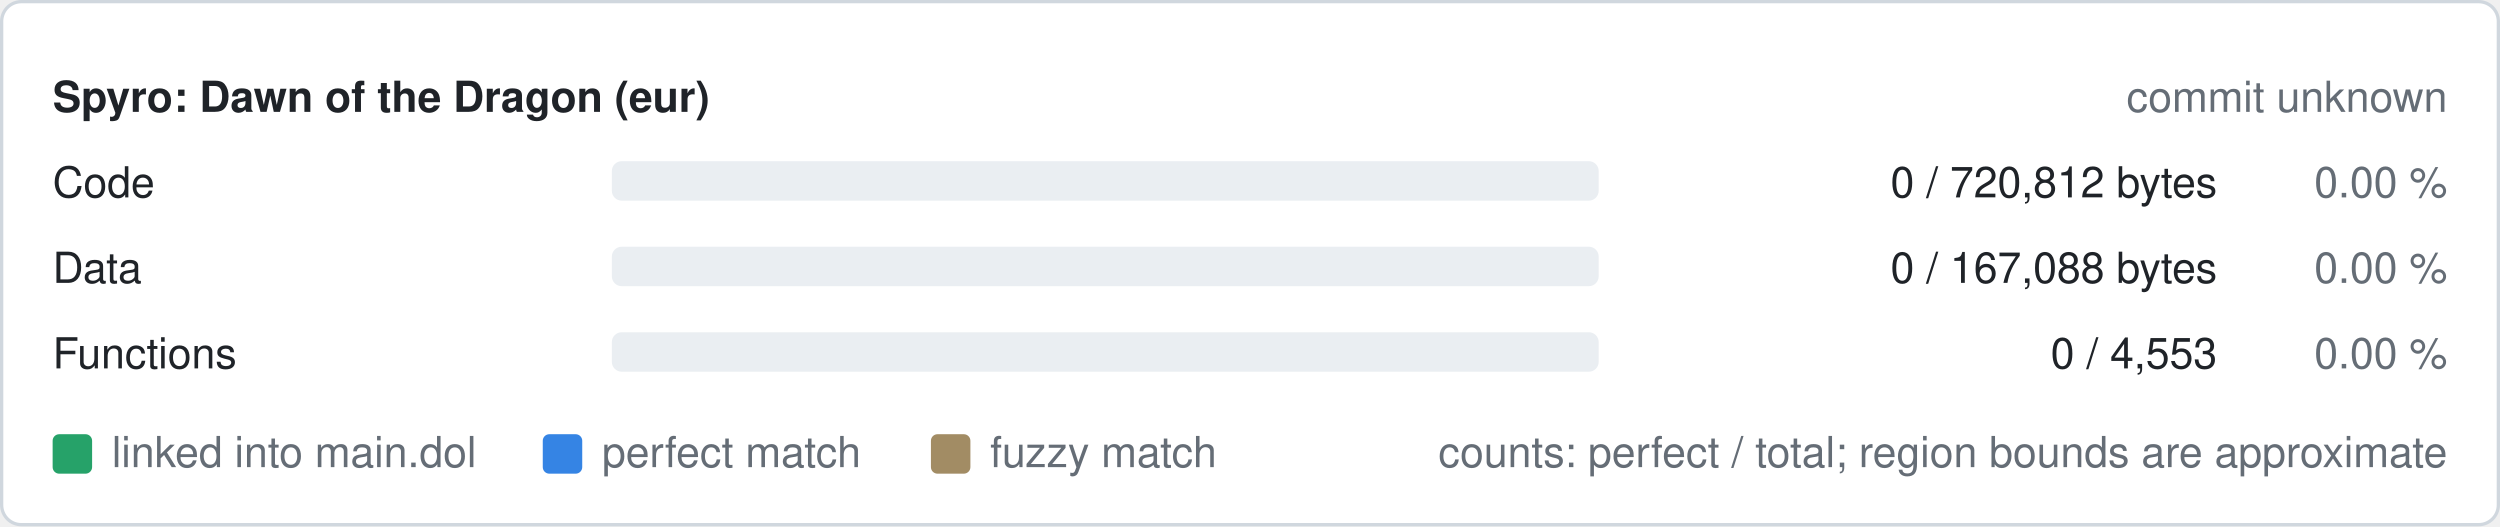
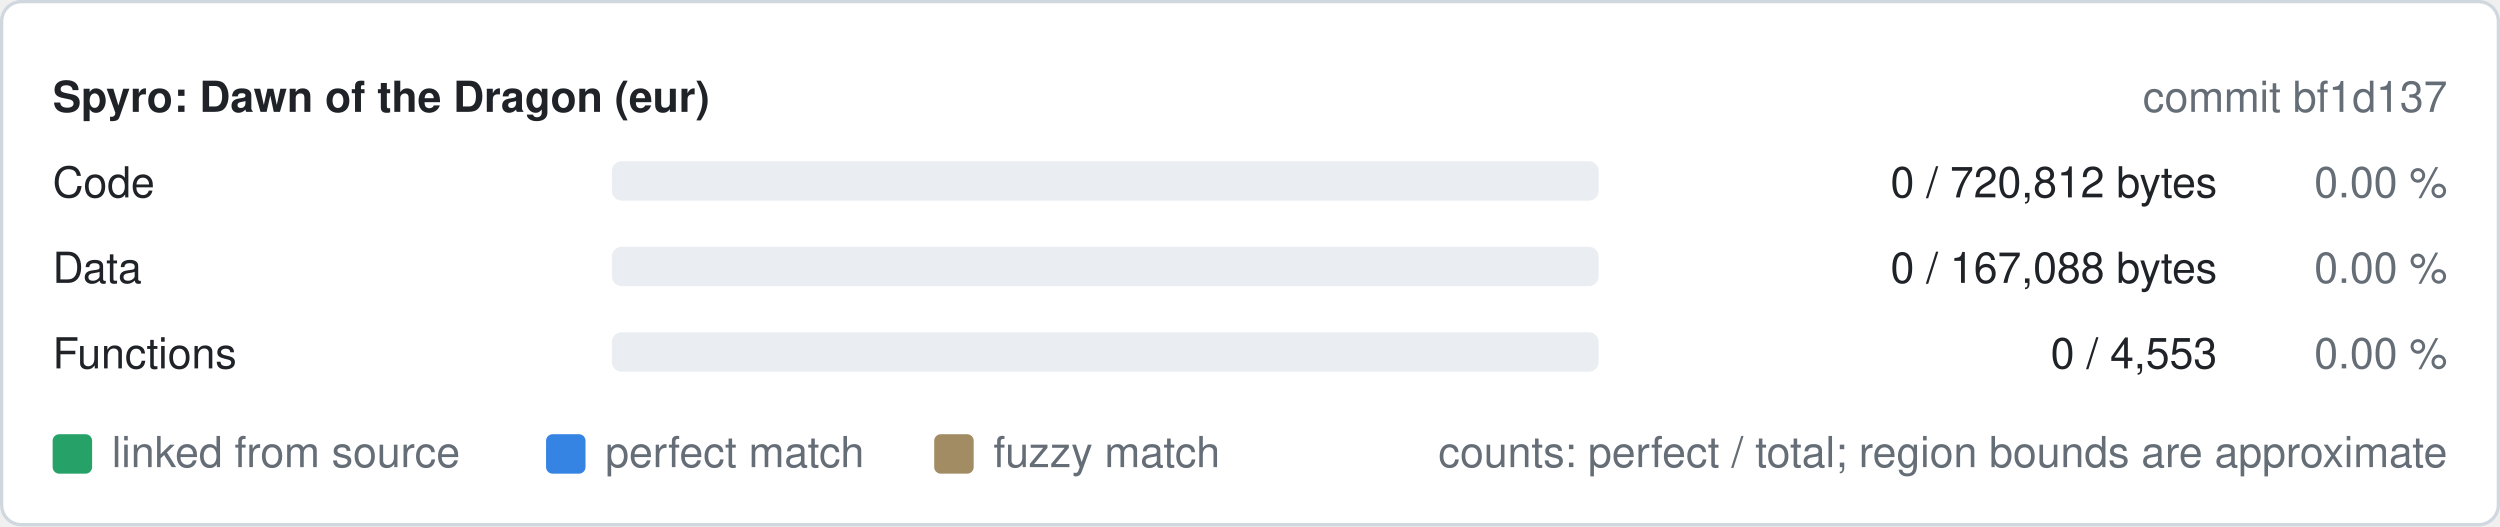
<svg xmlns="http://www.w3.org/2000/svg" width="760" height="160" viewBox="0 0 760 160" role="img" aria-label="Decompilation progress of eur">
  <style>
text{font-family:-apple-system,BlinkMacSystemFont,"Segoe UI",Helvetica,Arial,sans-serif;font-size:13px}
.b{font-weight:600}
.bg{fill:#ffffff;stroke:#d0d7de}.t{fill:#1f2328}.m{fill:#656d76}.track{fill:#eaeef2}.fuzzy{fill:#a28c64}.perfect{fill:#3584e4}.linked{fill:#26a269}
@media (prefers-color-scheme: dark){.bg{fill:#0d1117;stroke:#30363d}.t{fill:#e6edf3}.m{fill:#8d96a0}.track{fill:#21262d}.fuzzy{fill:#a28c64}.perfect{fill:#3584e4}.linked{fill:#2ec27e}}
</style>
  <rect class="bg" x="0.5" y="0.5" width="759" height="159" rx="6" />
  <text class="t b" x="16" y="34">Spyro: Dawn of the Dragon (eur)</text>
-   <text class="m" x="744" y="34" text-anchor="end">commit unknown</text>
+   <text class="m" x="744" y="34" text-anchor="end">commit bf1d137</text>
  <text class="t" x="16" y="60">Code</text>
  <rect class="track" x="186" y="49" width="300" height="12" rx="3" />
  <text class="t" x="674" y="60" text-anchor="end">0 / 720,812 bytes</text>
  <text class="m" x="744" y="60" text-anchor="end">0.00 %</text>
  <text class="t" x="16" y="86">Data</text>
  <rect class="track" x="186" y="75" width="300" height="12" rx="3" />
  <text class="t" x="674" y="86" text-anchor="end">0 / 167,088 bytes</text>
  <text class="m" x="744" y="86" text-anchor="end">0.00 %</text>
  <text class="t" x="16" y="112">Functions</text>
  <rect class="track" x="186" y="101" width="300" height="12" rx="3" />
  <text class="t" x="674" y="112" text-anchor="end">0 / 4,553</text>
  <text class="m" x="744" y="112" text-anchor="end">0.00 %</text>
  <rect class="linked" x="16" y="132" width="12" height="12" rx="2" />
-   <text class="m" x="34" y="142">linked into main.dol</text>
-   <rect class="perfect" x="165" y="132" width="12" height="12" rx="2" />
-   <text class="m" x="183" y="142">perfect match</text>
-   <rect class="fuzzy" x="283" y="132" width="12" height="12" rx="2" />
-   <text class="m" x="301" y="142">fuzzy match</text>
+   <text class="m" x="34" y="142">linked from source</text>
+   <rect class="perfect" x="166" y="132" width="12" height="12" rx="2" />
+   <text class="m" x="184" y="142">perfect match</text>
+   <rect class="fuzzy" x="284" y="132" width="12" height="12" rx="2" />
+   <text class="m" x="302" y="142">fuzzy match</text>
  <text class="m" x="744" y="142" text-anchor="end">counts: perfect / total; region bounds are approximate</text>
</svg>
